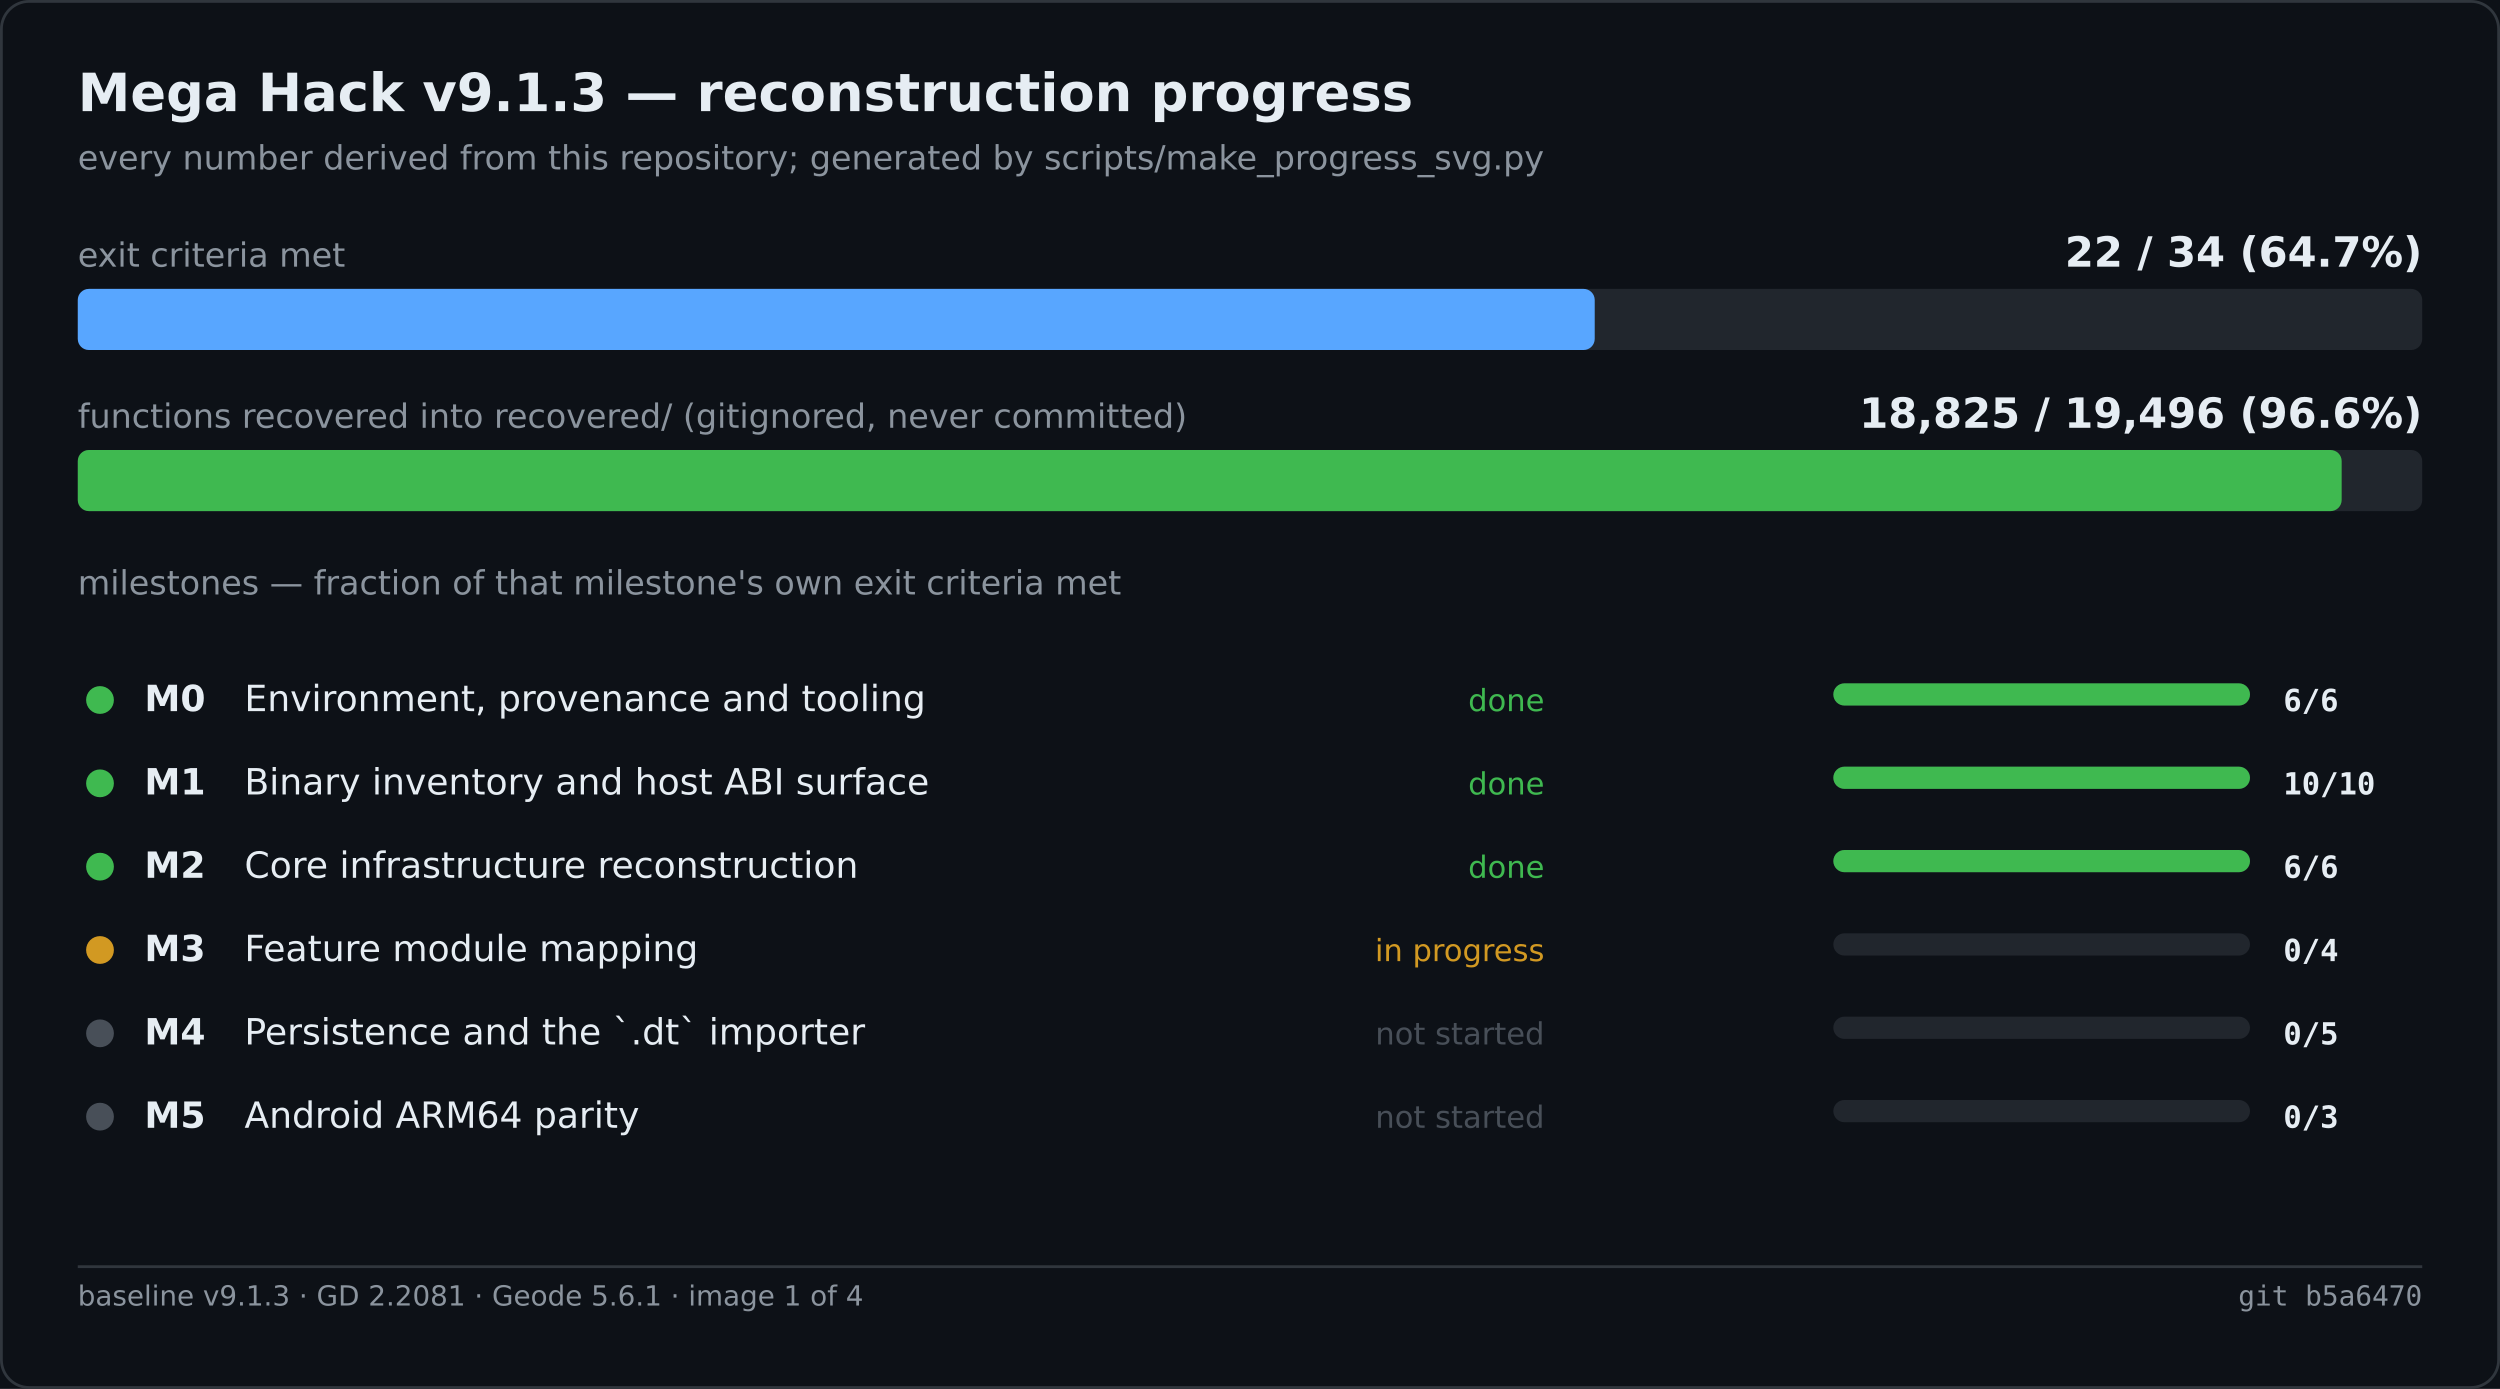
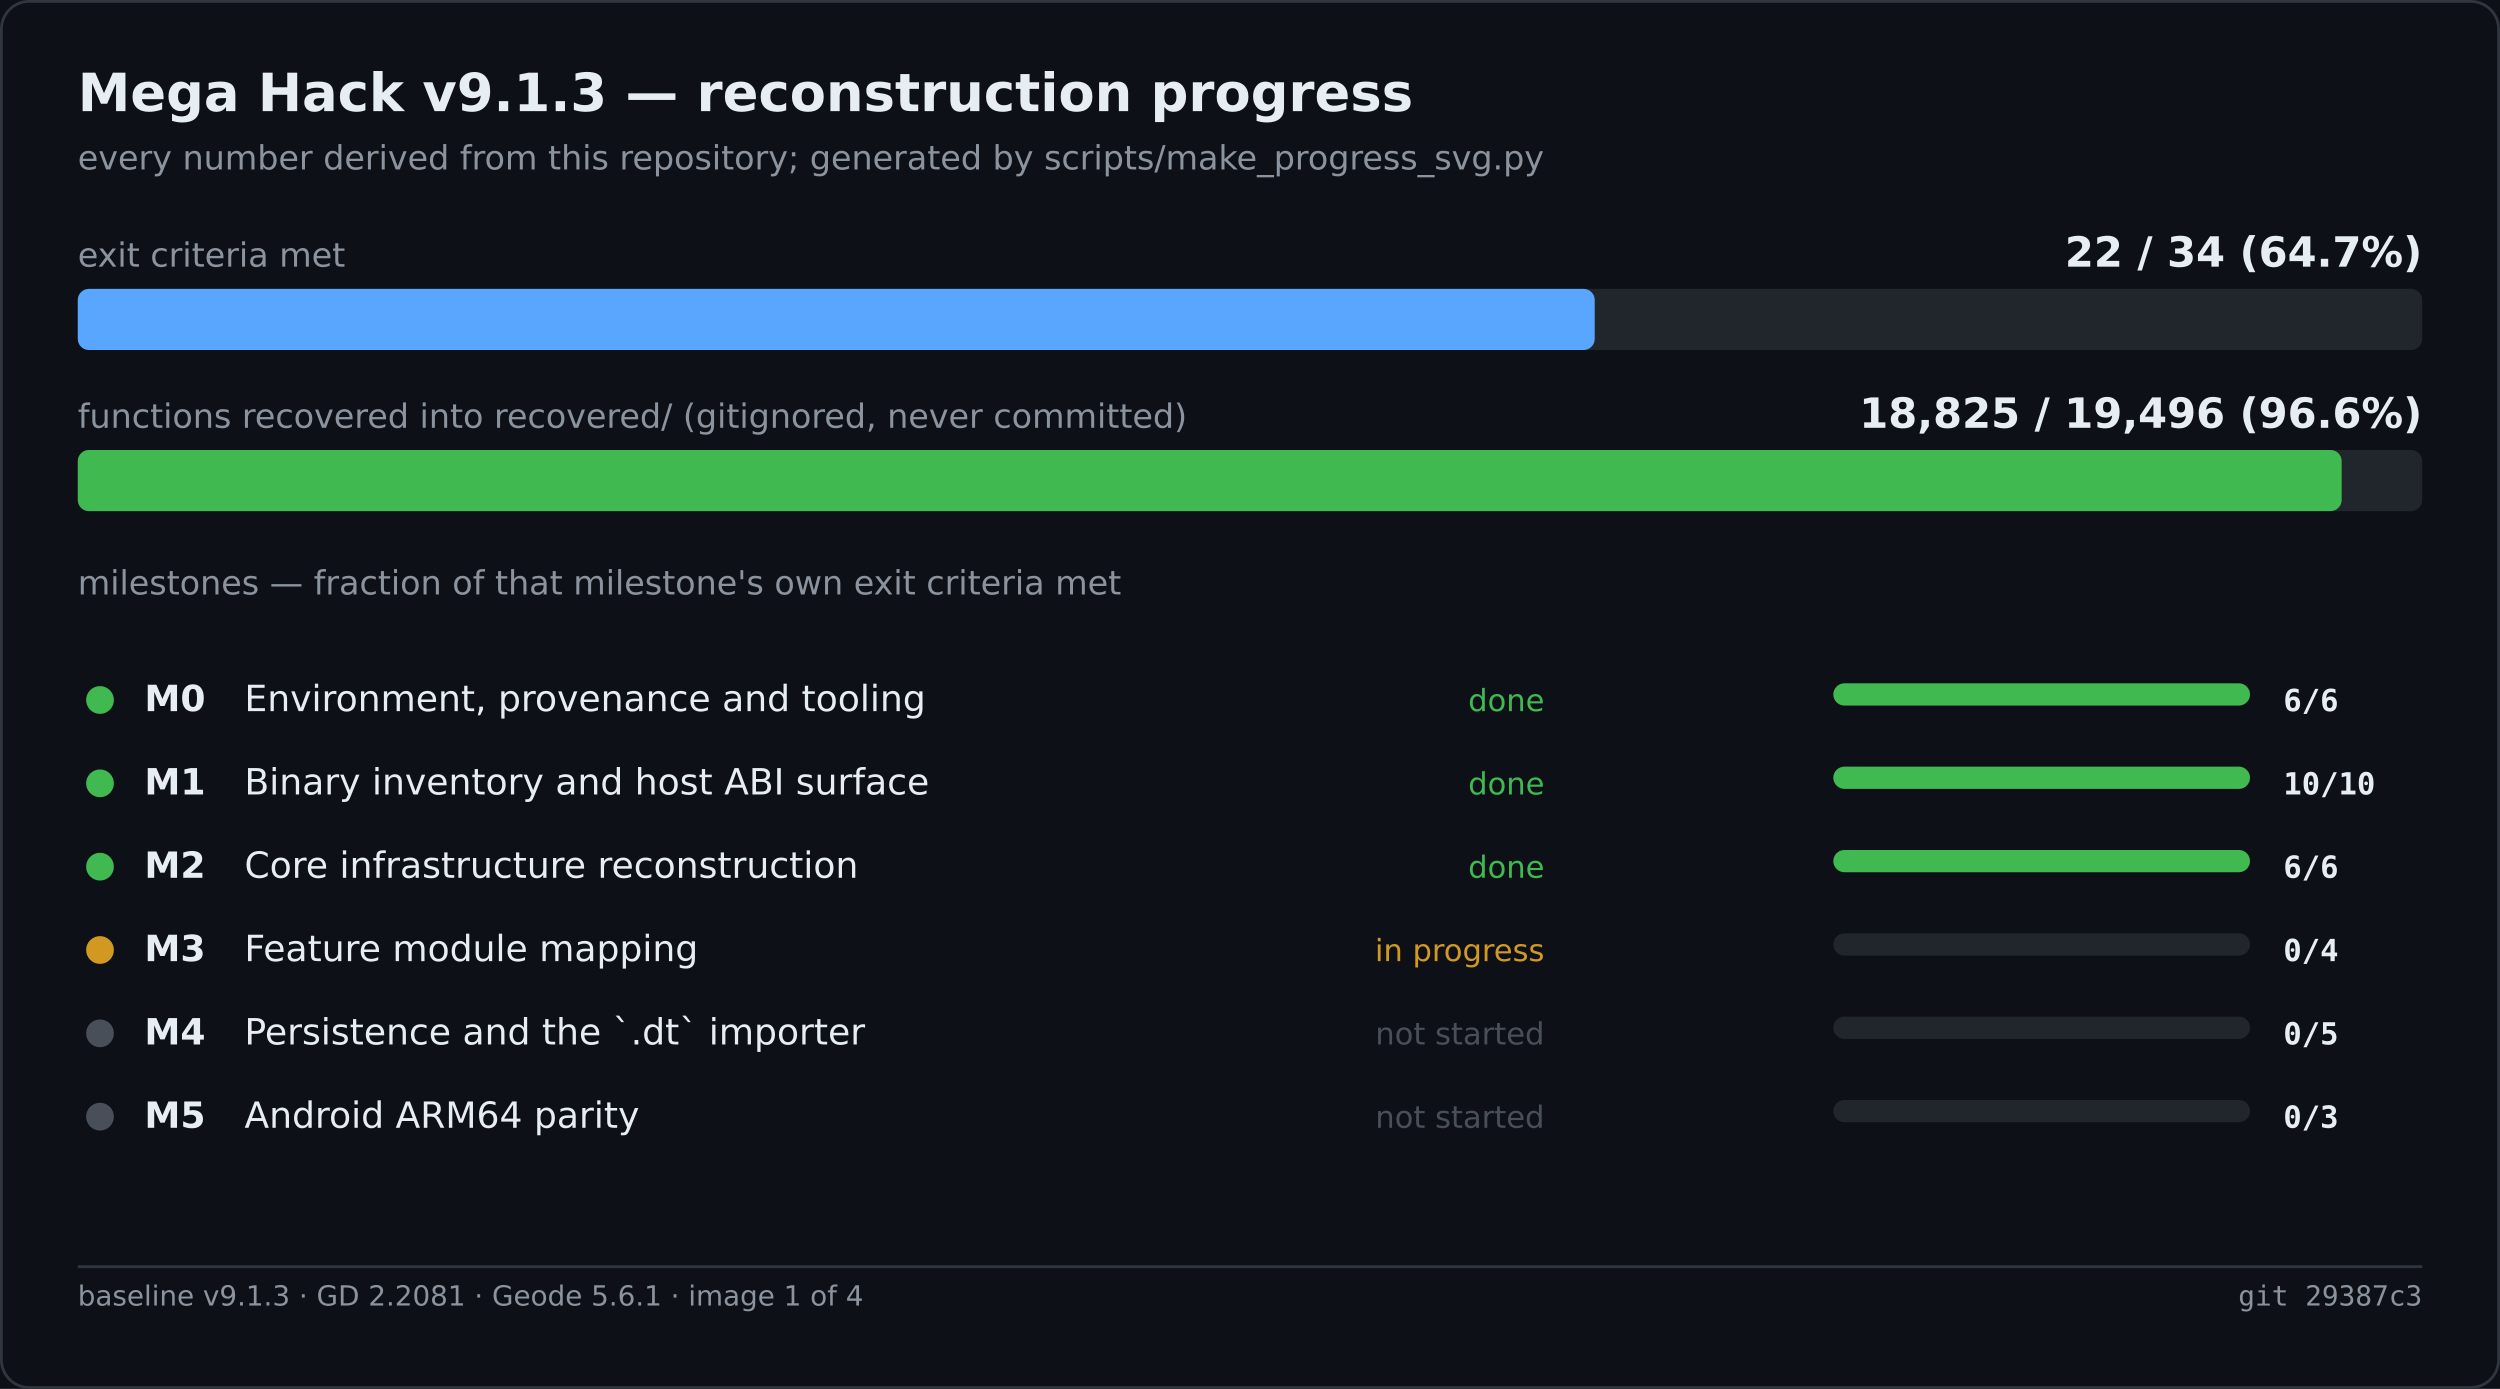
<svg xmlns="http://www.w3.org/2000/svg" width="900" height="500" viewBox="0 0 900 500" role="img" aria-label="Mega Hack v9.1.3 — reconstruction progress">
  <rect width="900" height="500" fill="#0d1117" />
  <rect x="0.5" y="0.5" width="899" height="499" fill="none" stroke="#30363d" rx="10" />
  <text x="28" y="40" font-family="Segoe UI,DejaVu Sans,Helvetica,sans-serif" font-size="19" font-weight="600" fill="#e6edf3">Mega Hack v9.1.3 — reconstruction progress</text>
  <text x="28" y="61" font-family="Segoe UI,DejaVu Sans,Helvetica,sans-serif" font-size="12" fill="#8b949e">every number derived from this repository; generated by scripts/make_progress_svg.py</text>
  <text x="28.0" y="96.0" font-family="Segoe UI,DejaVu Sans,Helvetica,sans-serif" font-size="12" fill="#8b949e">exit criteria met</text>
  <text x="872.0" y="96.0" font-family="Segoe UI,DejaVu Sans,Helvetica,sans-serif" font-size="15" fill="#e6edf3" font-weight="600" text-anchor="end">22 / 34   (64.7%)</text>
  <rect x="28.0" y="104.0" width="844.0" height="22.0" fill="#21262d" rx="4" />
  <rect x="28.0" y="104.0" width="546.1" height="22.0" fill="#58a6ff" rx="4" />
  <text x="28.0" y="154.0" font-family="Segoe UI,DejaVu Sans,Helvetica,sans-serif" font-size="12" fill="#8b949e">functions recovered into recovered/ (gitignored, never committed)</text>
  <text x="872.0" y="154.0" font-family="Segoe UI,DejaVu Sans,Helvetica,sans-serif" font-size="15" fill="#e6edf3" font-weight="600" text-anchor="end">18,825 / 19,496   (96.6%)</text>
  <rect x="28.0" y="162.0" width="844.0" height="22.0" fill="#21262d" rx="4" />
  <rect x="28.0" y="162.0" width="815.0" height="22.0" fill="#3fb950" rx="4" />
  <text x="28.0" y="214.0" font-family="Segoe UI,DejaVu Sans,Helvetica,sans-serif" font-size="12" fill="#8b949e">milestones — fraction of that milestone's own exit criteria met</text>
  <circle cx="36.0" cy="252.0" r="5" fill="#3fb950" />
  <text x="52.0" y="256.0" font-family="Segoe UI,DejaVu Sans,Helvetica,sans-serif" font-size="13" fill="#e6edf3" font-weight="600">M0</text>
  <text x="88.0" y="256.0" font-family="Segoe UI,DejaVu Sans,Helvetica,sans-serif" font-size="13" fill="#e6edf3">Environment, provenance and tooling</text>
  <text x="556.0" y="256.0" font-family="Segoe UI,DejaVu Sans,Helvetica,sans-serif" font-size="11" fill="#3fb950" text-anchor="end">done</text>
  <rect x="660.0" y="246.0" width="150.0" height="8.0" fill="#21262d" rx="4" />
  <rect x="660.0" y="246.0" width="150.0" height="8.0" fill="#3fb950" rx="4" />
  <text x="822.0" y="256.0" font-family="Cascadia Mono,Consolas,DejaVu Sans Mono,monospace" font-size="11" fill="#e6edf3" font-weight="600">6/6</text>
  <circle cx="36.0" cy="282.0" r="5" fill="#3fb950" />
  <text x="52.0" y="286.0" font-family="Segoe UI,DejaVu Sans,Helvetica,sans-serif" font-size="13" fill="#e6edf3" font-weight="600">M1</text>
  <text x="88.0" y="286.0" font-family="Segoe UI,DejaVu Sans,Helvetica,sans-serif" font-size="13" fill="#e6edf3">Binary inventory and host ABI surface</text>
  <text x="556.0" y="286.0" font-family="Segoe UI,DejaVu Sans,Helvetica,sans-serif" font-size="11" fill="#3fb950" text-anchor="end">done</text>
  <rect x="660.0" y="276.0" width="150.0" height="8.0" fill="#21262d" rx="4" />
  <rect x="660.0" y="276.0" width="150.0" height="8.0" fill="#3fb950" rx="4" />
  <text x="822.0" y="286.0" font-family="Cascadia Mono,Consolas,DejaVu Sans Mono,monospace" font-size="11" fill="#e6edf3" font-weight="600">10/10</text>
  <circle cx="36.0" cy="312.0" r="5" fill="#3fb950" />
  <text x="52.0" y="316.0" font-family="Segoe UI,DejaVu Sans,Helvetica,sans-serif" font-size="13" fill="#e6edf3" font-weight="600">M2</text>
  <text x="88.0" y="316.0" font-family="Segoe UI,DejaVu Sans,Helvetica,sans-serif" font-size="13" fill="#e6edf3">Core infrastructure reconstruction</text>
  <text x="556.0" y="316.0" font-family="Segoe UI,DejaVu Sans,Helvetica,sans-serif" font-size="11" fill="#3fb950" text-anchor="end">done</text>
  <rect x="660.0" y="306.0" width="150.0" height="8.0" fill="#21262d" rx="4" />
  <rect x="660.0" y="306.0" width="150.0" height="8.0" fill="#3fb950" rx="4" />
  <text x="822.0" y="316.0" font-family="Cascadia Mono,Consolas,DejaVu Sans Mono,monospace" font-size="11" fill="#e6edf3" font-weight="600">6/6</text>
  <circle cx="36.0" cy="342.0" r="5" fill="#d29922" />
  <text x="52.0" y="346.0" font-family="Segoe UI,DejaVu Sans,Helvetica,sans-serif" font-size="13" fill="#e6edf3" font-weight="600">M3</text>
  <text x="88.0" y="346.0" font-family="Segoe UI,DejaVu Sans,Helvetica,sans-serif" font-size="13" fill="#e6edf3">Feature module mapping</text>
  <text x="556.0" y="346.0" font-family="Segoe UI,DejaVu Sans,Helvetica,sans-serif" font-size="11" fill="#d29922" text-anchor="end">in progress</text>
  <rect x="660.0" y="336.0" width="150.0" height="8.0" fill="#21262d" rx="4" />
  <text x="822.0" y="346.0" font-family="Cascadia Mono,Consolas,DejaVu Sans Mono,monospace" font-size="11" fill="#e6edf3" font-weight="600">0/4</text>
  <circle cx="36.0" cy="372.0" r="5" fill="#484f58" />
  <text x="52.0" y="376.0" font-family="Segoe UI,DejaVu Sans,Helvetica,sans-serif" font-size="13" fill="#e6edf3" font-weight="600">M4</text>
  <text x="88.0" y="376.0" font-family="Segoe UI,DejaVu Sans,Helvetica,sans-serif" font-size="13" fill="#e6edf3">Persistence and the `.dt` importer</text>
  <text x="556.0" y="376.0" font-family="Segoe UI,DejaVu Sans,Helvetica,sans-serif" font-size="11" fill="#484f58" text-anchor="end">not started</text>
  <rect x="660.0" y="366.0" width="150.0" height="8.0" fill="#21262d" rx="4" />
  <text x="822.0" y="376.0" font-family="Cascadia Mono,Consolas,DejaVu Sans Mono,monospace" font-size="11" fill="#e6edf3" font-weight="600">0/5</text>
  <circle cx="36.0" cy="402.0" r="5" fill="#484f58" />
  <text x="52.0" y="406.0" font-family="Segoe UI,DejaVu Sans,Helvetica,sans-serif" font-size="13" fill="#e6edf3" font-weight="600">M5</text>
  <text x="88.0" y="406.0" font-family="Segoe UI,DejaVu Sans,Helvetica,sans-serif" font-size="13" fill="#e6edf3">Android ARM64 parity</text>
  <text x="556.0" y="406.0" font-family="Segoe UI,DejaVu Sans,Helvetica,sans-serif" font-size="11" fill="#484f58" text-anchor="end">not started</text>
  <rect x="660.0" y="396.0" width="150.0" height="8.0" fill="#21262d" rx="4" />
  <text x="822.0" y="406.0" font-family="Cascadia Mono,Consolas,DejaVu Sans Mono,monospace" font-size="11" fill="#e6edf3" font-weight="600">0/3</text>
  <line x1="28.0" y1="456.0" x2="872.0" y2="456.0" stroke="#30363d" stroke-width="1" />
  <text x="28.0" y="470.0" font-family="Segoe UI,DejaVu Sans,Helvetica,sans-serif" font-size="10" fill="#8b949e">baseline v9.1.3 · GD 2.2081 · Geode 5.6.1 · image 1 of 4</text>
-   <text x="872.0" y="470.0" font-family="Cascadia Mono,Consolas,DejaVu Sans Mono,monospace" font-size="10" fill="#8b949e" text-anchor="end">git b5a6470</text>
+   <text x="872.0" y="470.0" font-family="Cascadia Mono,Consolas,DejaVu Sans Mono,monospace" font-size="10" fill="#8b949e" text-anchor="end">git 29387c3</text>
</svg>
